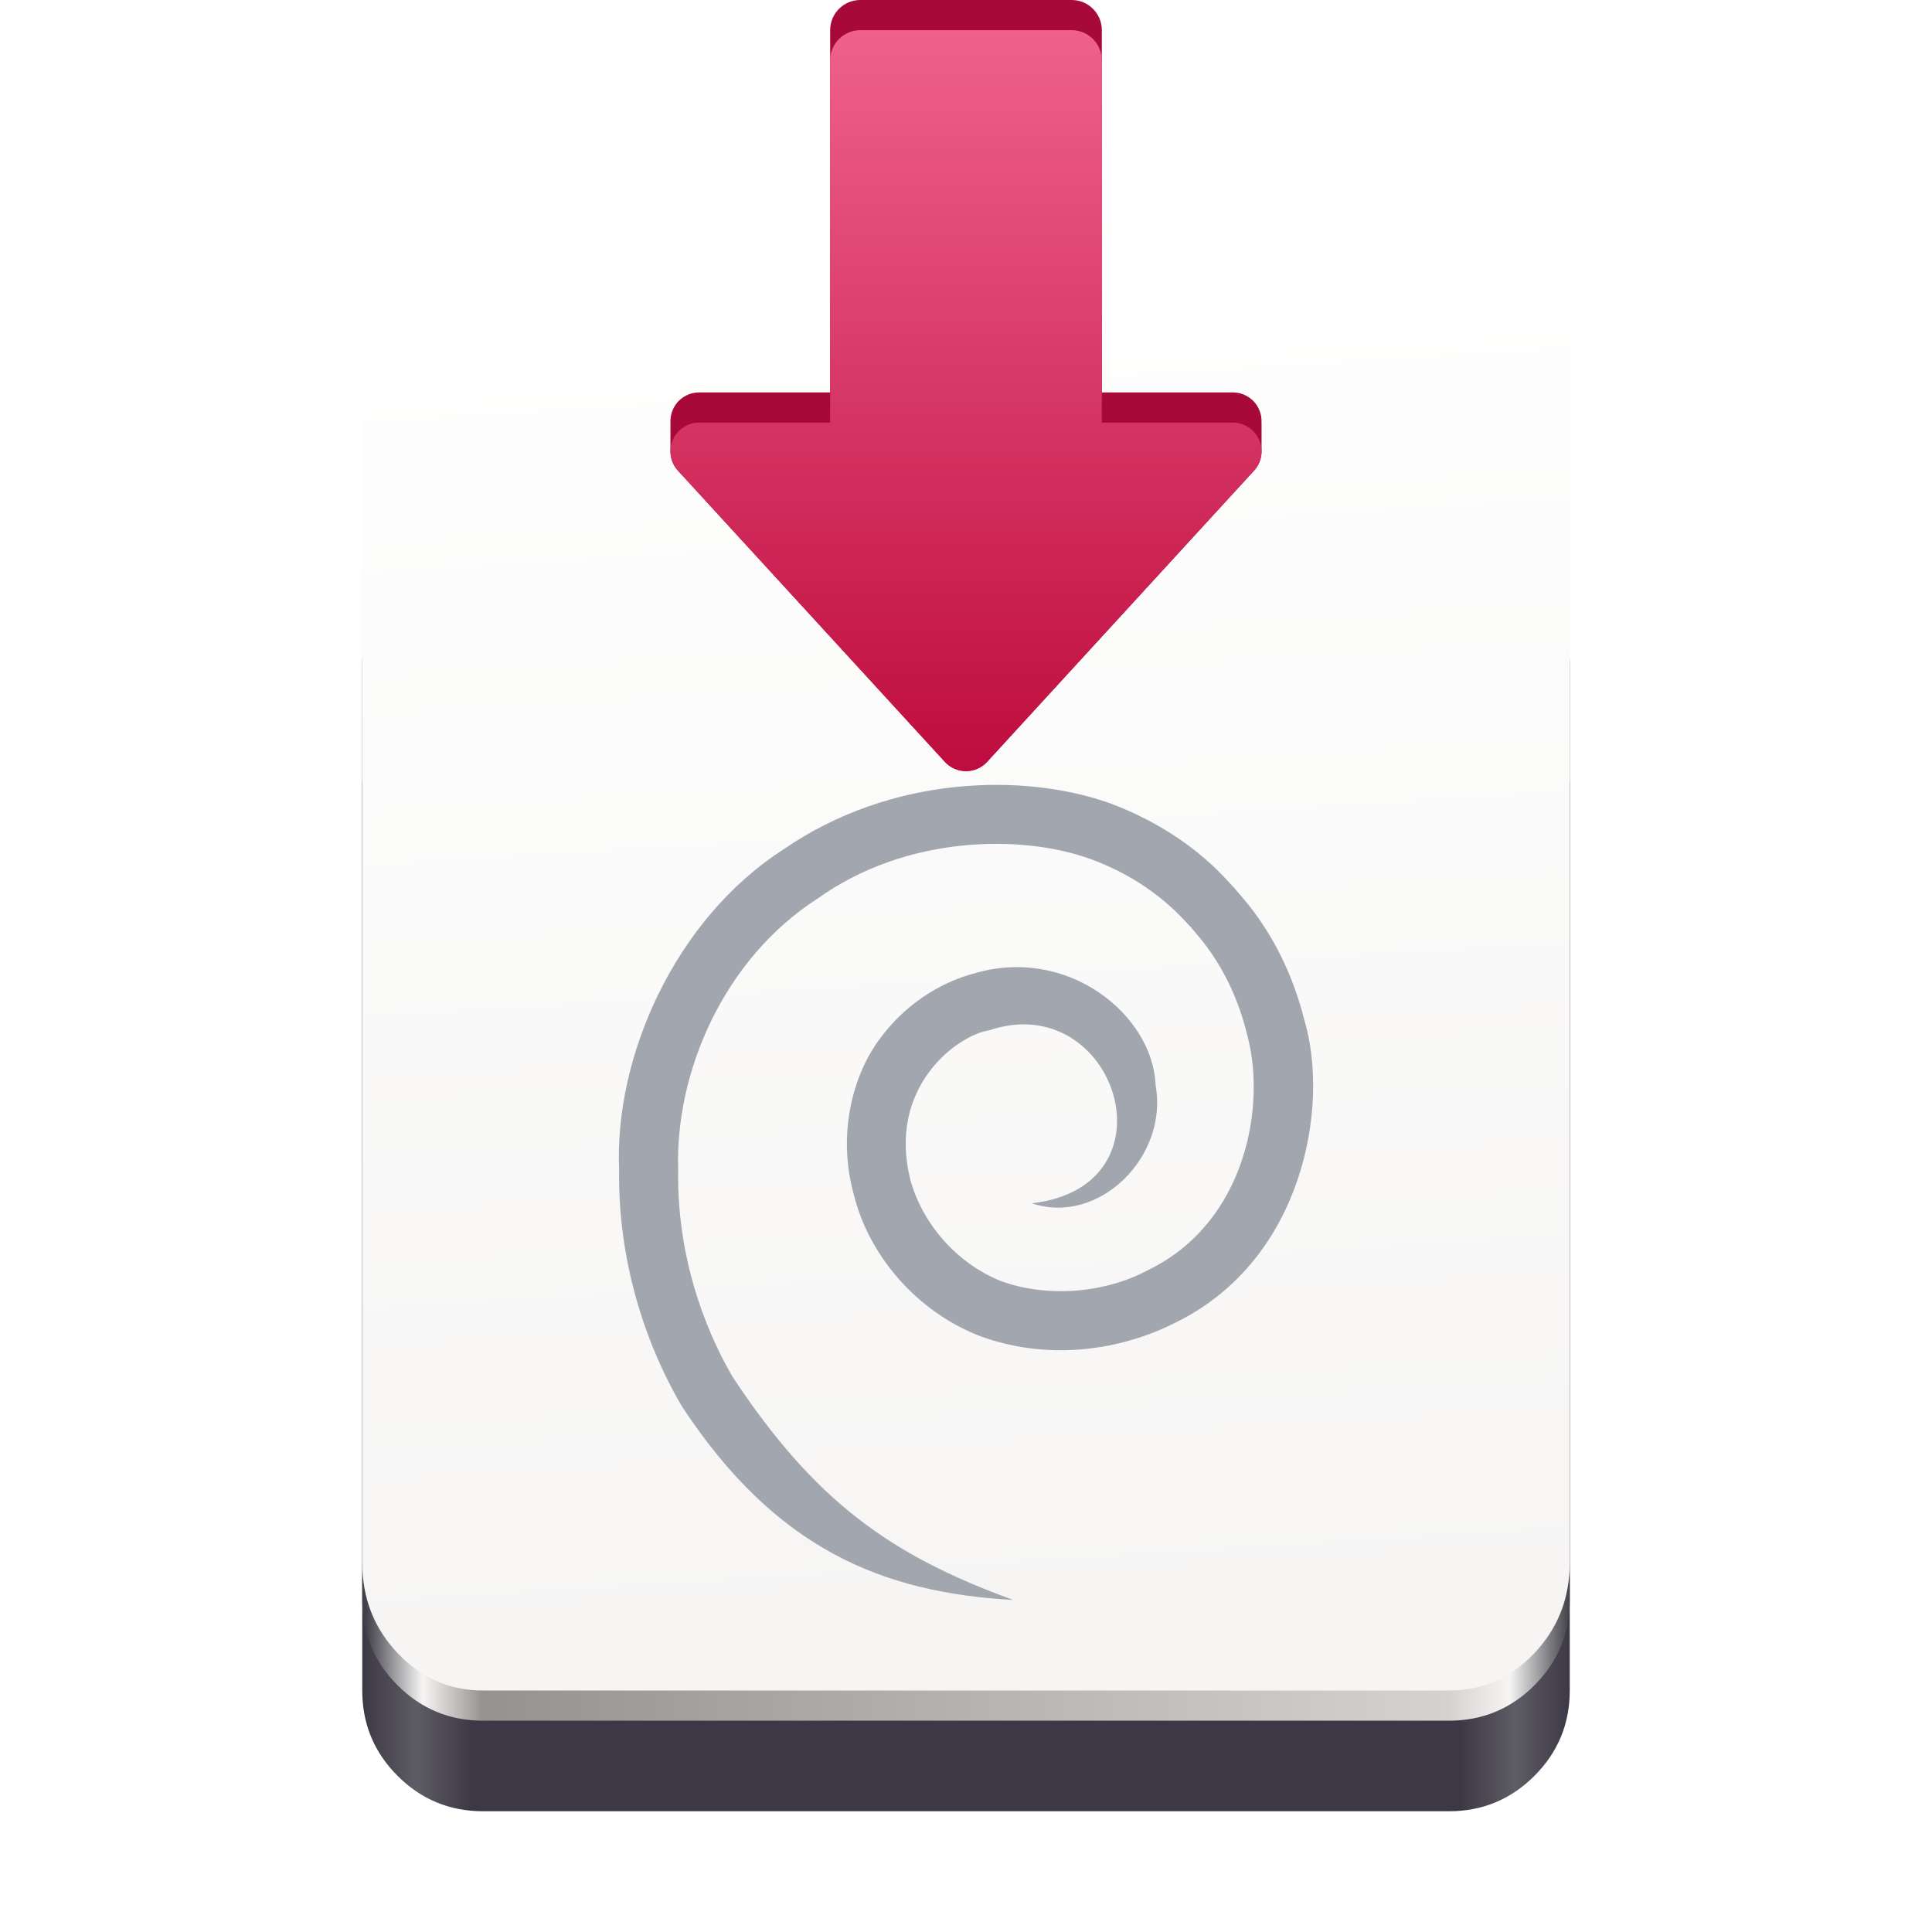
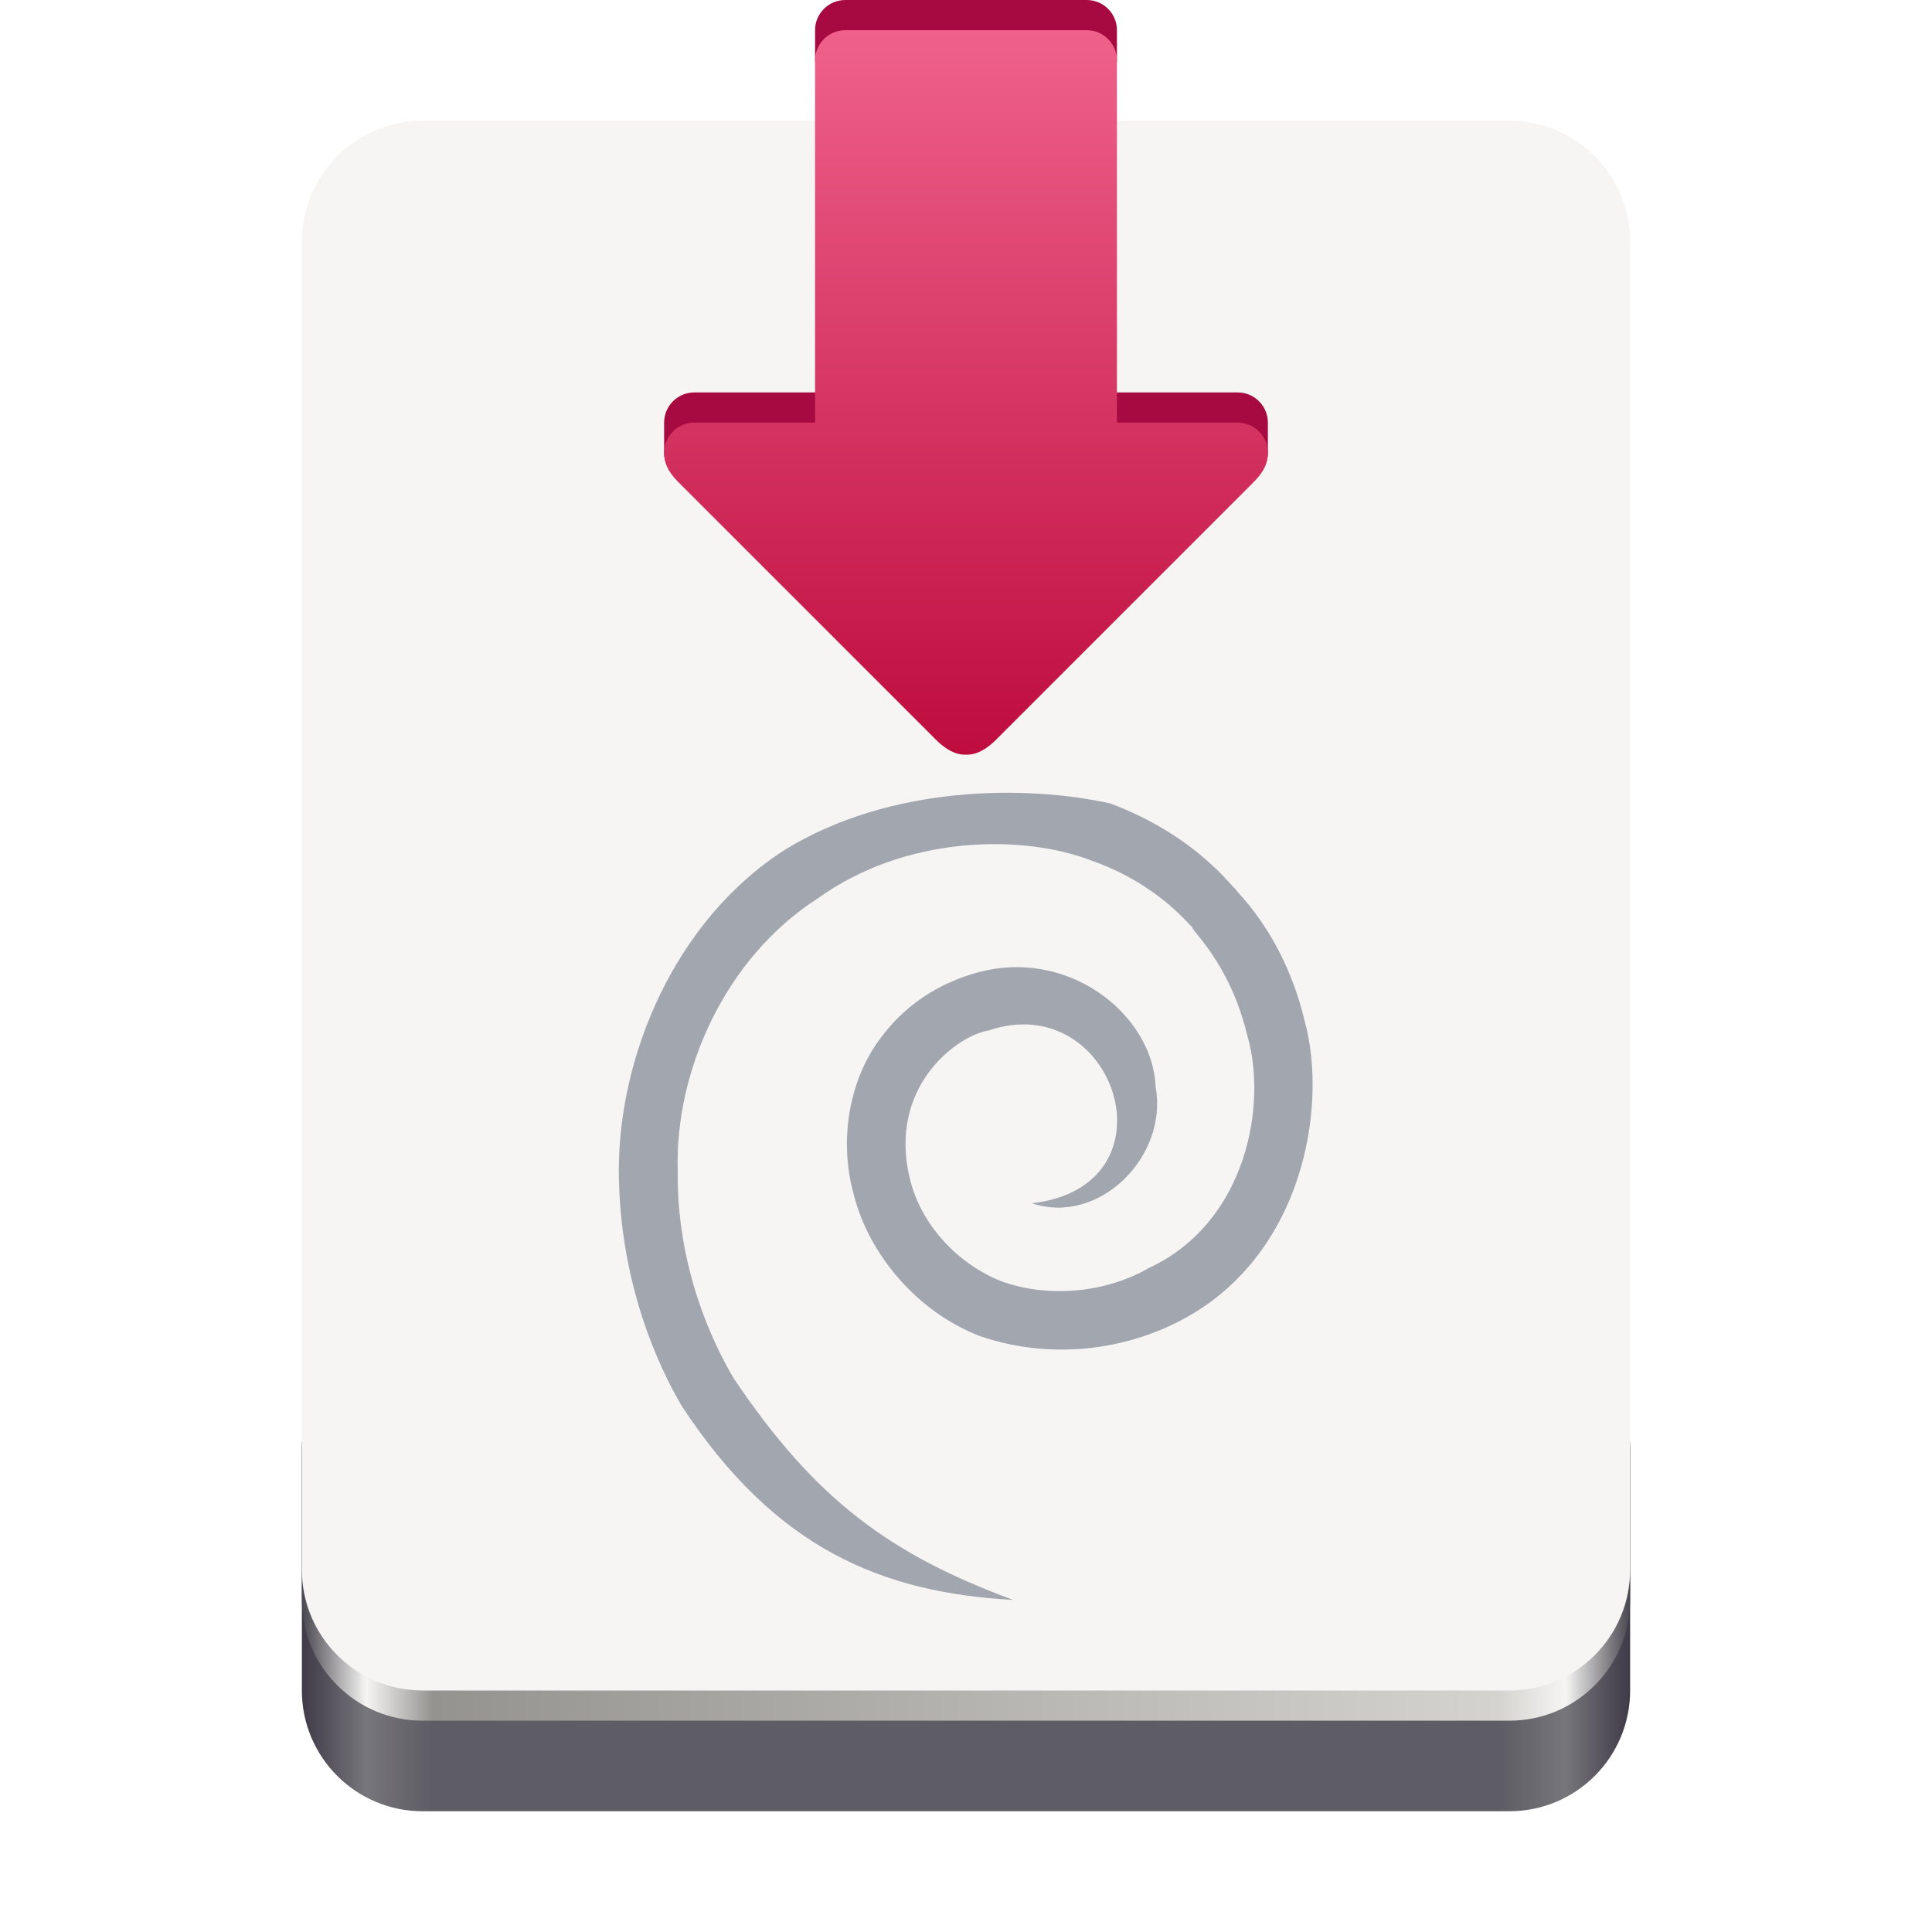
- <svg xmlns="http://www.w3.org/2000/svg" width="128" height="128" viewBox="0 0 128 128" fill="none">
+ <svg xmlns="http://www.w3.org/2000/svg" width="128" height="128" viewBox="0 0 128 128">
  <defs>
-     <linearGradient id="gradient_1" gradientUnits="userSpaceOnUse" x1="-0" y1="72" x2="80.001" y2="72">
+     <linearGradient id="grdnt1">
      <stop offset="0" stop-color="#3D3846" />
-       <stop offset="0.045" stop-color="#5E5C64" />
-       <stop offset="0.091" stop-color="#3D3846" />
-       <stop offset="0.909" stop-color="#3D3846" />
-       <stop offset="0.955" stop-color="#5E5C64" />
+       <stop offset="5%" stop-color="#77767B" />
+       <stop offset="10%" stop-color="#5E5C64" />
+       <stop offset="90%" stop-color="#5E5C64" />
+       <stop offset="95%" stop-color="#77767B" />
      <stop offset="1" stop-color="#3D3846" />
    </linearGradient>
-     <linearGradient id="gradient_2" gradientUnits="userSpaceOnUse" x1="0.25" y1="26.25" x2="80" y2="26.25">
+     <linearGradient id="grdnt2">
      <stop offset="0" stop-color="#424048" />
-       <stop offset="0.047" stop-color="#F6F5F4" />
-       <stop offset="0.097" stop-color="#949390" />
-       <stop offset="0.9" stop-color="#D5D3CF" />
-       <stop offset="0.95" stop-color="#F6F5F4" />
+       <stop offset="5%" stop-color="#F6F5F4" />
+       <stop offset="10%" stop-color="#949390" />
+       <stop offset="90%" stop-color="#D5D3CF" />
+       <stop offset="95%" stop-color="#F6F5F4" />
      <stop offset="1" stop-color="#424048" />
    </linearGradient>
-     <linearGradient id="gradient_3" gradientUnits="userSpaceOnUse" x1="62.75" y1="99.25" x2="56.75" y2="2">
-       <stop offset="0" stop-color="#F6F5F4" />
-       <stop offset="1" stop-color="#FFFFFF" />
-     </linearGradient>
-     <linearGradient id="gradient_4" gradientUnits="userSpaceOnUse" x1="19.581" y1="0" x2="19.581" y2="49.088">
+     <linearGradient id="arrow" x1="0" y1="0" x2="0" y2="1">
      <stop offset="0" stop-color="#EF618B" />
      <stop offset="1" stop-color="#BE0C3E" />
    </linearGradient>
  </defs>
-   <path id="rect3" d="M0 16L0 8C0 5.791 0.781 3.905 2.343 2.343C3.905 0.781 5.791 0 8 0L72 0C74.209 0 76.095 0.781 77.657 2.343C79.219 3.905 80 5.791 80 8L80 76C80 78.209 79.219 80.095 77.657 81.657C76.095 83.219 74.209 84 72 84L8 84C5.791 84 3.905 83.219 2.343 81.657C0.781 80.095 0 78.209 0 76L0 16Z" fill="url(#gradient_1)" fill-rule="evenodd" transform="translate(24 36)" />
-   <path id="rect2" d="M0 16L0 8C0 5.791 0.781 3.905 2.343 2.343C3.905 0.781 5.791 0 8 0L72 0C74.209 0 76.095 0.781 77.657 2.343C79.219 3.905 80 5.791 80 8L80 62C80 64.209 79.219 66.095 77.657 67.657C76.095 69.219 74.209 70 72 70L8 70C5.791 70 3.905 69.219 2.343 67.657C0.781 66.095 0 64.209 0 62L0 16Z" fill="url(#gradient_2)" fill-rule="evenodd" transform="translate(24 44)" />
-   <path id="rect1" d="M0 16.914L0 8.457C0 6.122 0.781 4.128 2.343 2.477C3.905 0.826 5.791 0 8 0L72 0C74.209 0 76.095 0.826 77.657 2.477C79.219 4.128 80 6.122 80 8.457L80 95.543C80 97.878 79.219 99.872 77.657 101.523C76.095 103.174 74.209 104 72 104L8 104C5.791 104 3.905 103.174 2.343 101.523C0.781 99.872 0 97.878 0 95.543L0 16.914Z" fill="url(#gradient_3)" fill-rule="evenodd" transform="translate(24 8)" />
-   <path id="debian" d="M26.128 54C17.87 51.003 12.938 47.363 7.577 39.282C6.237 37.034 3.824 32.004 3.931 25.526C3.716 18.997 6.987 11.504 13.152 7.544C19.05 3.316 26.717 3.262 31.274 4.921C35.939 6.633 37.868 9.578 37.923 9.417C37.761 9.47 40.441 11.665 41.621 16.535C42.908 21.192 41.568 28.952 35.133 32.11C32.186 33.715 28.325 33.983 25.27 32.859C22.266 31.628 20.069 28.952 19.317 26.169C17.763 20.014 22.427 16.589 24.518 16.267C32.882 13.43 37.17 26.598 27.359 27.721C31.809 29.219 36.419 24.617 35.562 19.907C35.401 15.251 29.719 10.594 23.446 12.521C21.838 12.949 19.317 14.127 17.388 16.695C15.404 19.264 14.492 23.278 15.565 27.132C16.531 31.092 19.64 34.839 23.875 36.498C28.166 38.103 32.99 37.621 36.959 35.587C45.375 31.413 47.09 21.244 45.429 15.624C43.928 9.629 40.657 6.9 40.818 6.847C40.764 7.008 38.406 3.422 32.562 1.227C26.88 -0.807 18.032 -0.646 10.902 4.279C3.664 8.935 -0.303 18.087 0.018 25.473C-0.089 32.966 2.699 38.693 4.2 41.208C10.364 50.574 17.388 53.519 26.128 54C26.128 54 26.128 54 26.128 54Z" fill="#A2A6AF" fill-rule="evenodd" transform="translate(41 52)" />
-   <g id="arrow" transform="translate(44.418 0)">
-     <path id="arrow_down" d="M28.581 2C28.581 0.895 27.686 0 26.581 0L12.582 0C11.477 0 10.582 0.895 10.582 2L10.582 26L1.902 26C1.525 26 1.179 26.103 0.863 26.309C0.547 26.515 0.314 26.79 0.162 27.135C0.039 27.415 -0.014 27.703 0.003 28L7.46545e-05 28L7.46545e-05 30L0.003 30C0.007 30.07 0.015 30.14 0.027 30.21C0.088 30.582 0.246 30.907 0.501 31.184L18.181 50.472C18.36 50.668 18.572 50.82 18.816 50.927C19.06 51.034 19.315 51.088 19.581 51.088C19.848 51.088 20.103 51.034 20.346 50.927C20.59 50.82 20.802 50.668 20.982 50.472L38.662 31.184C38.917 30.907 39.075 30.582 39.137 30.21C39.148 30.14 39.156 30.07 39.16 30L39.163 30L39.163 28L39.16 28C39.177 27.703 39.124 27.415 39.001 27.135C38.849 26.79 38.616 26.515 38.3 26.309C37.985 26.103 37.638 26 37.261 26L28.581 26L28.581 2L28.581 2Z" fill="#A70A38" fill-rule="evenodd" />
-     <path id="arrow_extrude" d="M26.581 0C27.686 0 28.581 0.895 28.581 2L28.581 26L37.261 26C37.638 26 37.984 26.103 38.3 26.309C38.616 26.515 38.849 26.79 39.001 27.135C39.153 27.48 39.198 27.838 39.136 28.21C39.075 28.582 38.917 28.907 38.662 29.184L20.982 48.472C20.802 48.668 20.59 48.82 20.346 48.927C20.103 49.034 19.848 49.088 19.581 49.088C19.315 49.088 19.06 49.034 18.816 48.927C18.572 48.82 18.36 48.668 18.181 48.472L0.501 29.184C0.246 28.907 0.088 28.582 0.027 28.21C-0.035 27.838 0.01 27.48 0.162 27.135C0.314 26.79 0.547 26.515 0.863 26.309C1.178 26.103 1.525 26 1.902 26L10.581 26L10.581 2C10.581 0.895 11.477 0 12.581 0L26.581 0L26.581 0Z" fill="url(#gradient_4)" fill-rule="evenodd" transform="translate(0 2)" />
+   <rect width="88" height="32" rx="8" x="20" y="88" fill="url(#grdnt1)" />
+   <rect width="88" height="26" rx="8" x="20" y="88" fill="url(#grdnt2)" />
+   <rect width="88" height="104" rx="8" x="20" y="8" fill="#F6F5F4" />
+   <path d="M26.13 54C18 51 13 47.36 7.6 39.3C6.24 37 3.82 32 3.9 25.53C3.72 19 7 11.5 13.152 7.54C19 3.32 26.72 3.26 31.274 5C35.94 6.63 38 9.6 38 9.42C37.76 9.5 40.44 11.67 41.62 16.54C43 21.2 41.57 29 35.13 32C32.2 33.7 28.33 34 25.27 32.86C22.27 31.63 20 29 19.3 26.17C17.76 20 22.43 16.6 24.5 16.27C32.9 13.43 37.17 26.6 27.36 27.72C31.8 29.22 36.42 24.62 35.56 20C35.4 15.25 29.72 10.6 23.45 12.52C21.84 13 19.3 14.13 17.4 16.7C15.4 19.26 14.5 23.28 15.56 27.13C16.53 31 19.64 34.84 23.87 36.5C28.17 38 33 37.62 37 35.6C45.375 31.4 47 21.244 45.43 15.62C44 9.63 40.66 6.9 40.82 6.85C40.76 7 38.4 3.42 32.56 1.23C27 0 18 0 11 4.3C3.67 9 0 18 0 25.5C0 33 2.7 38.7 4.2 41.2C10.364 50.574 17.4 53.52 26.13 54C26.13 54 26.13 54 26.13 54Z" fill="#A2A6AF" transform="translate(41 52)" />
+   <g fill="#A70A40">
+     <rect width="20" height="6" rx="2" x="54" />
+     <rect width="40" height="6" rx="2" x="44" y="26" />
  </g>
+   <path d="M28 0C29.1 0 30 0.9 30 2L30 26L38 26C39.1 26 40 26.9 40 28C40 28.9 39.5 29.5 39 30L22 47C21 48 20.3 48 20 48C19.7 48 19 48 18 47L1 30C0.5 29.5 0 28.9 0 28C0 26.9 0.9 26 2 26L10 26L10 2C10 0.9 10.9 0 12 0Z" fill="url(#arrow)" transform="translate(44 2)" />
</svg>
